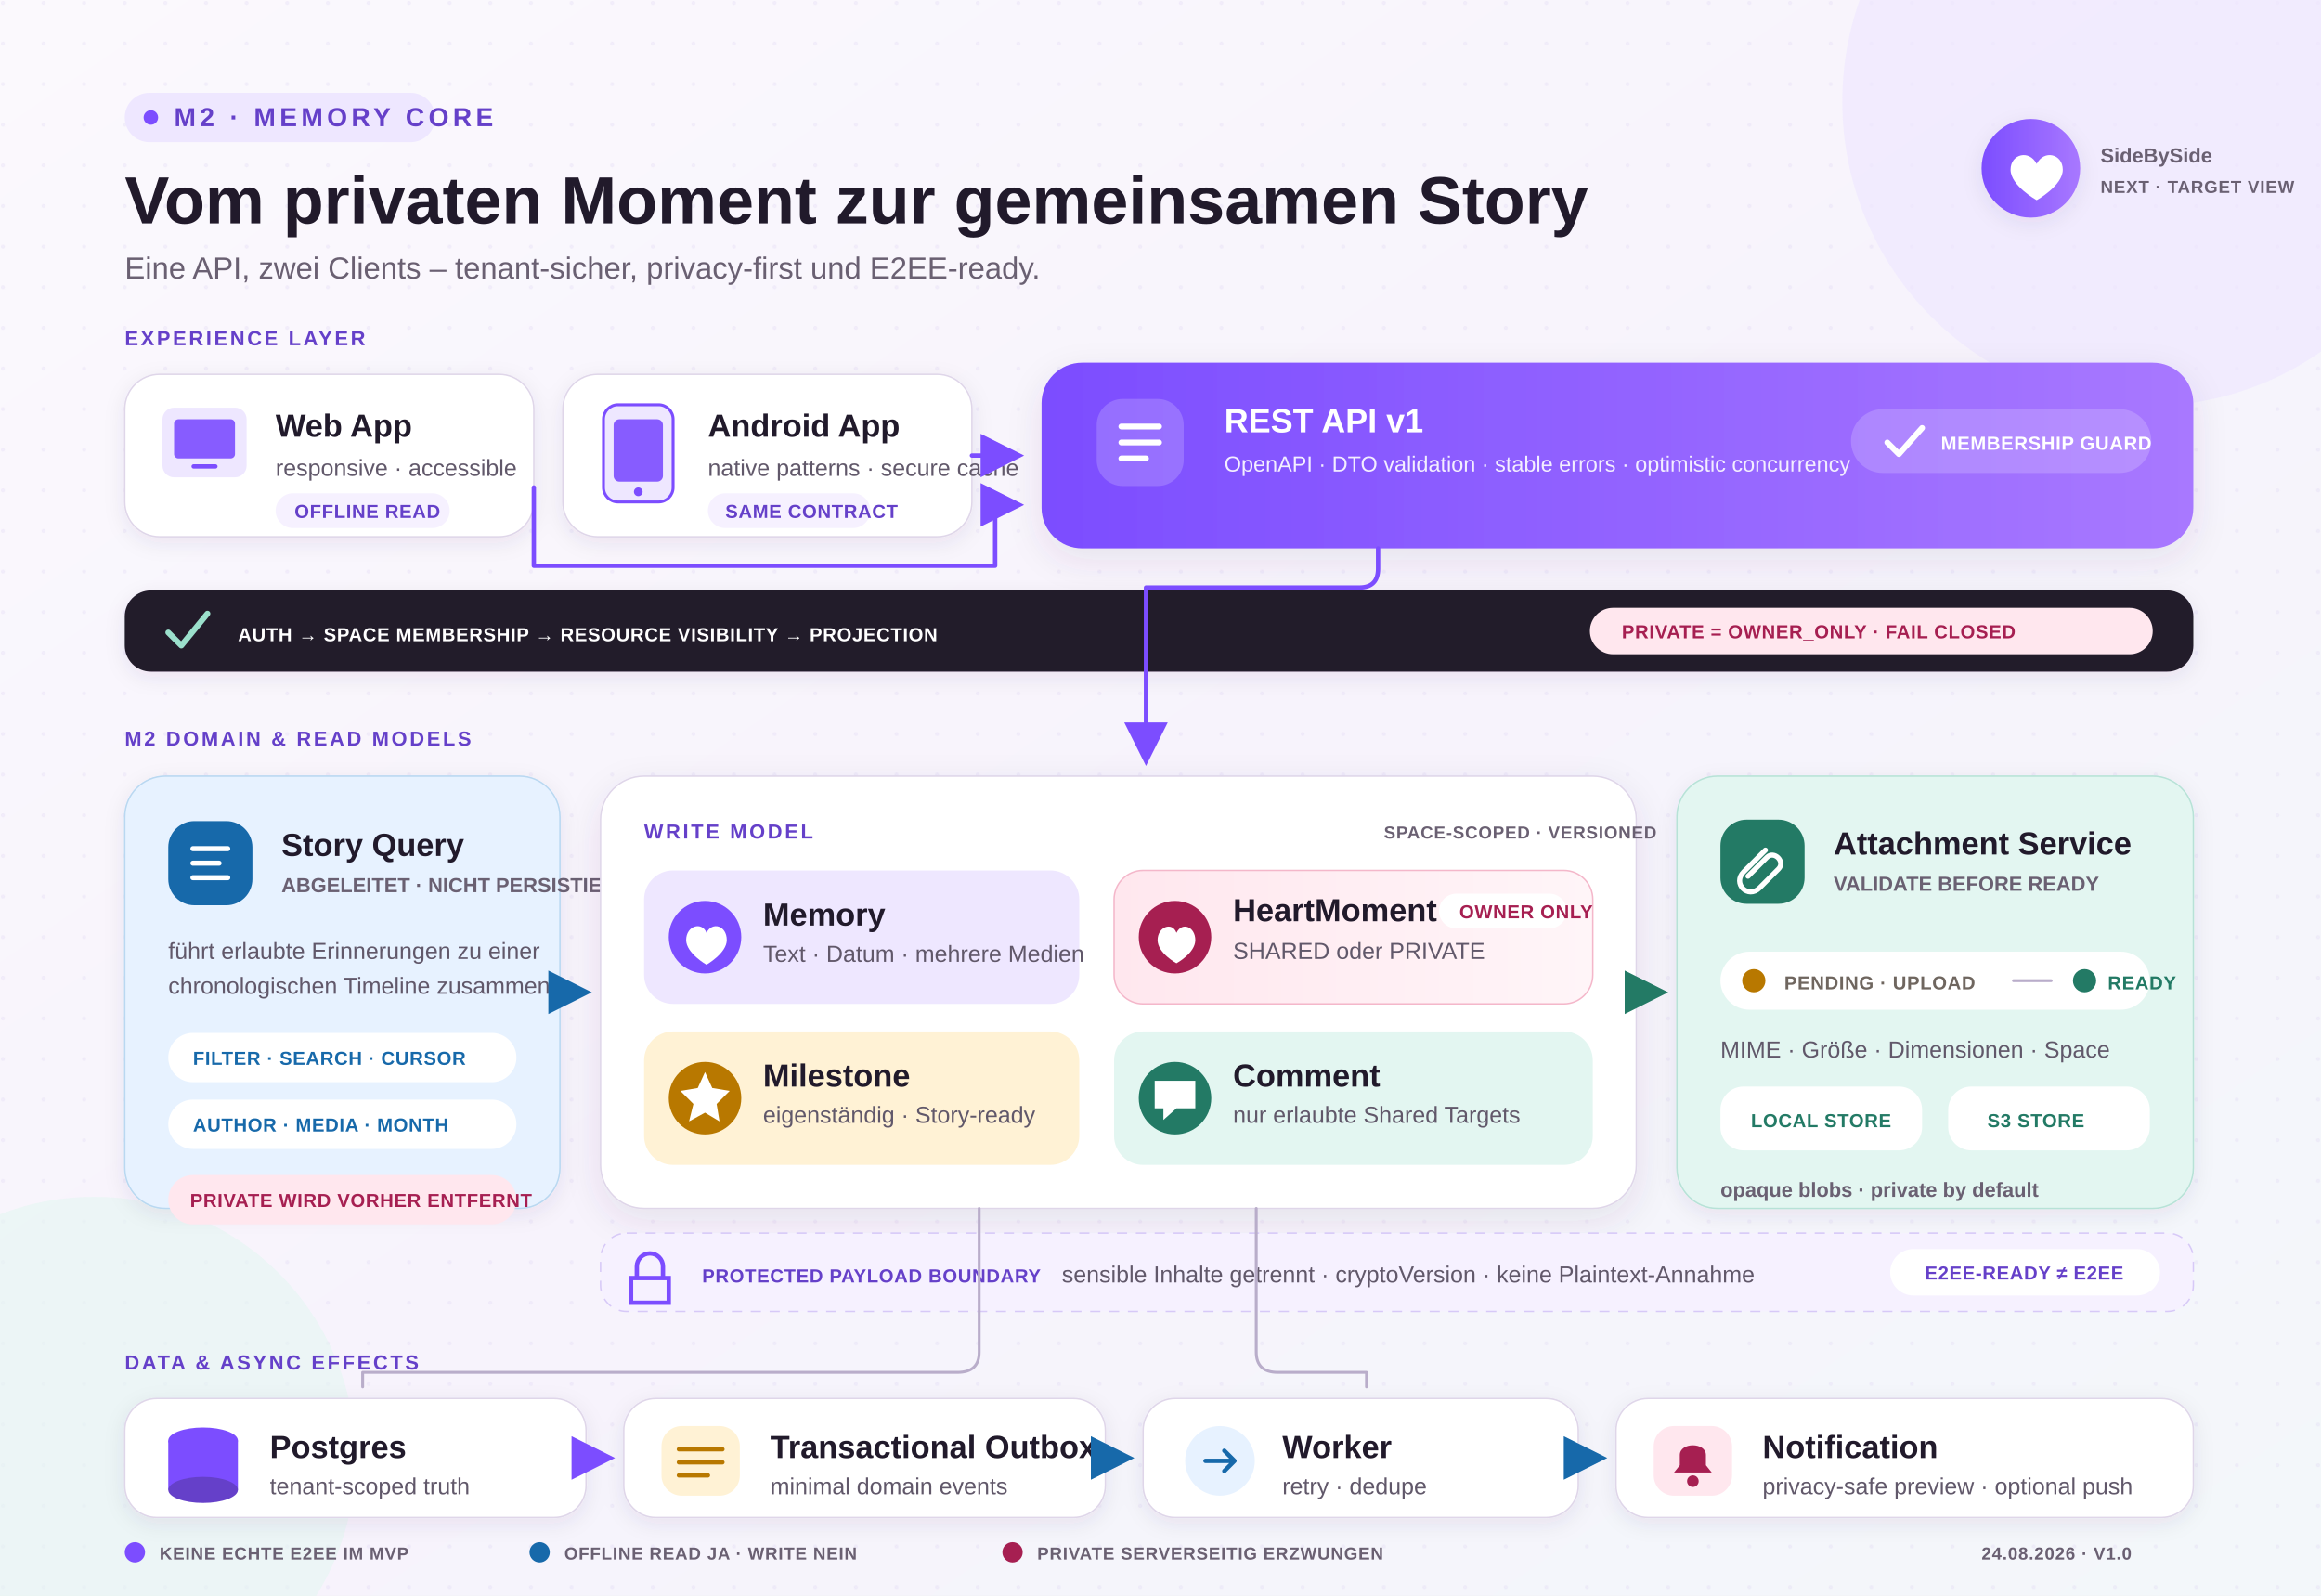
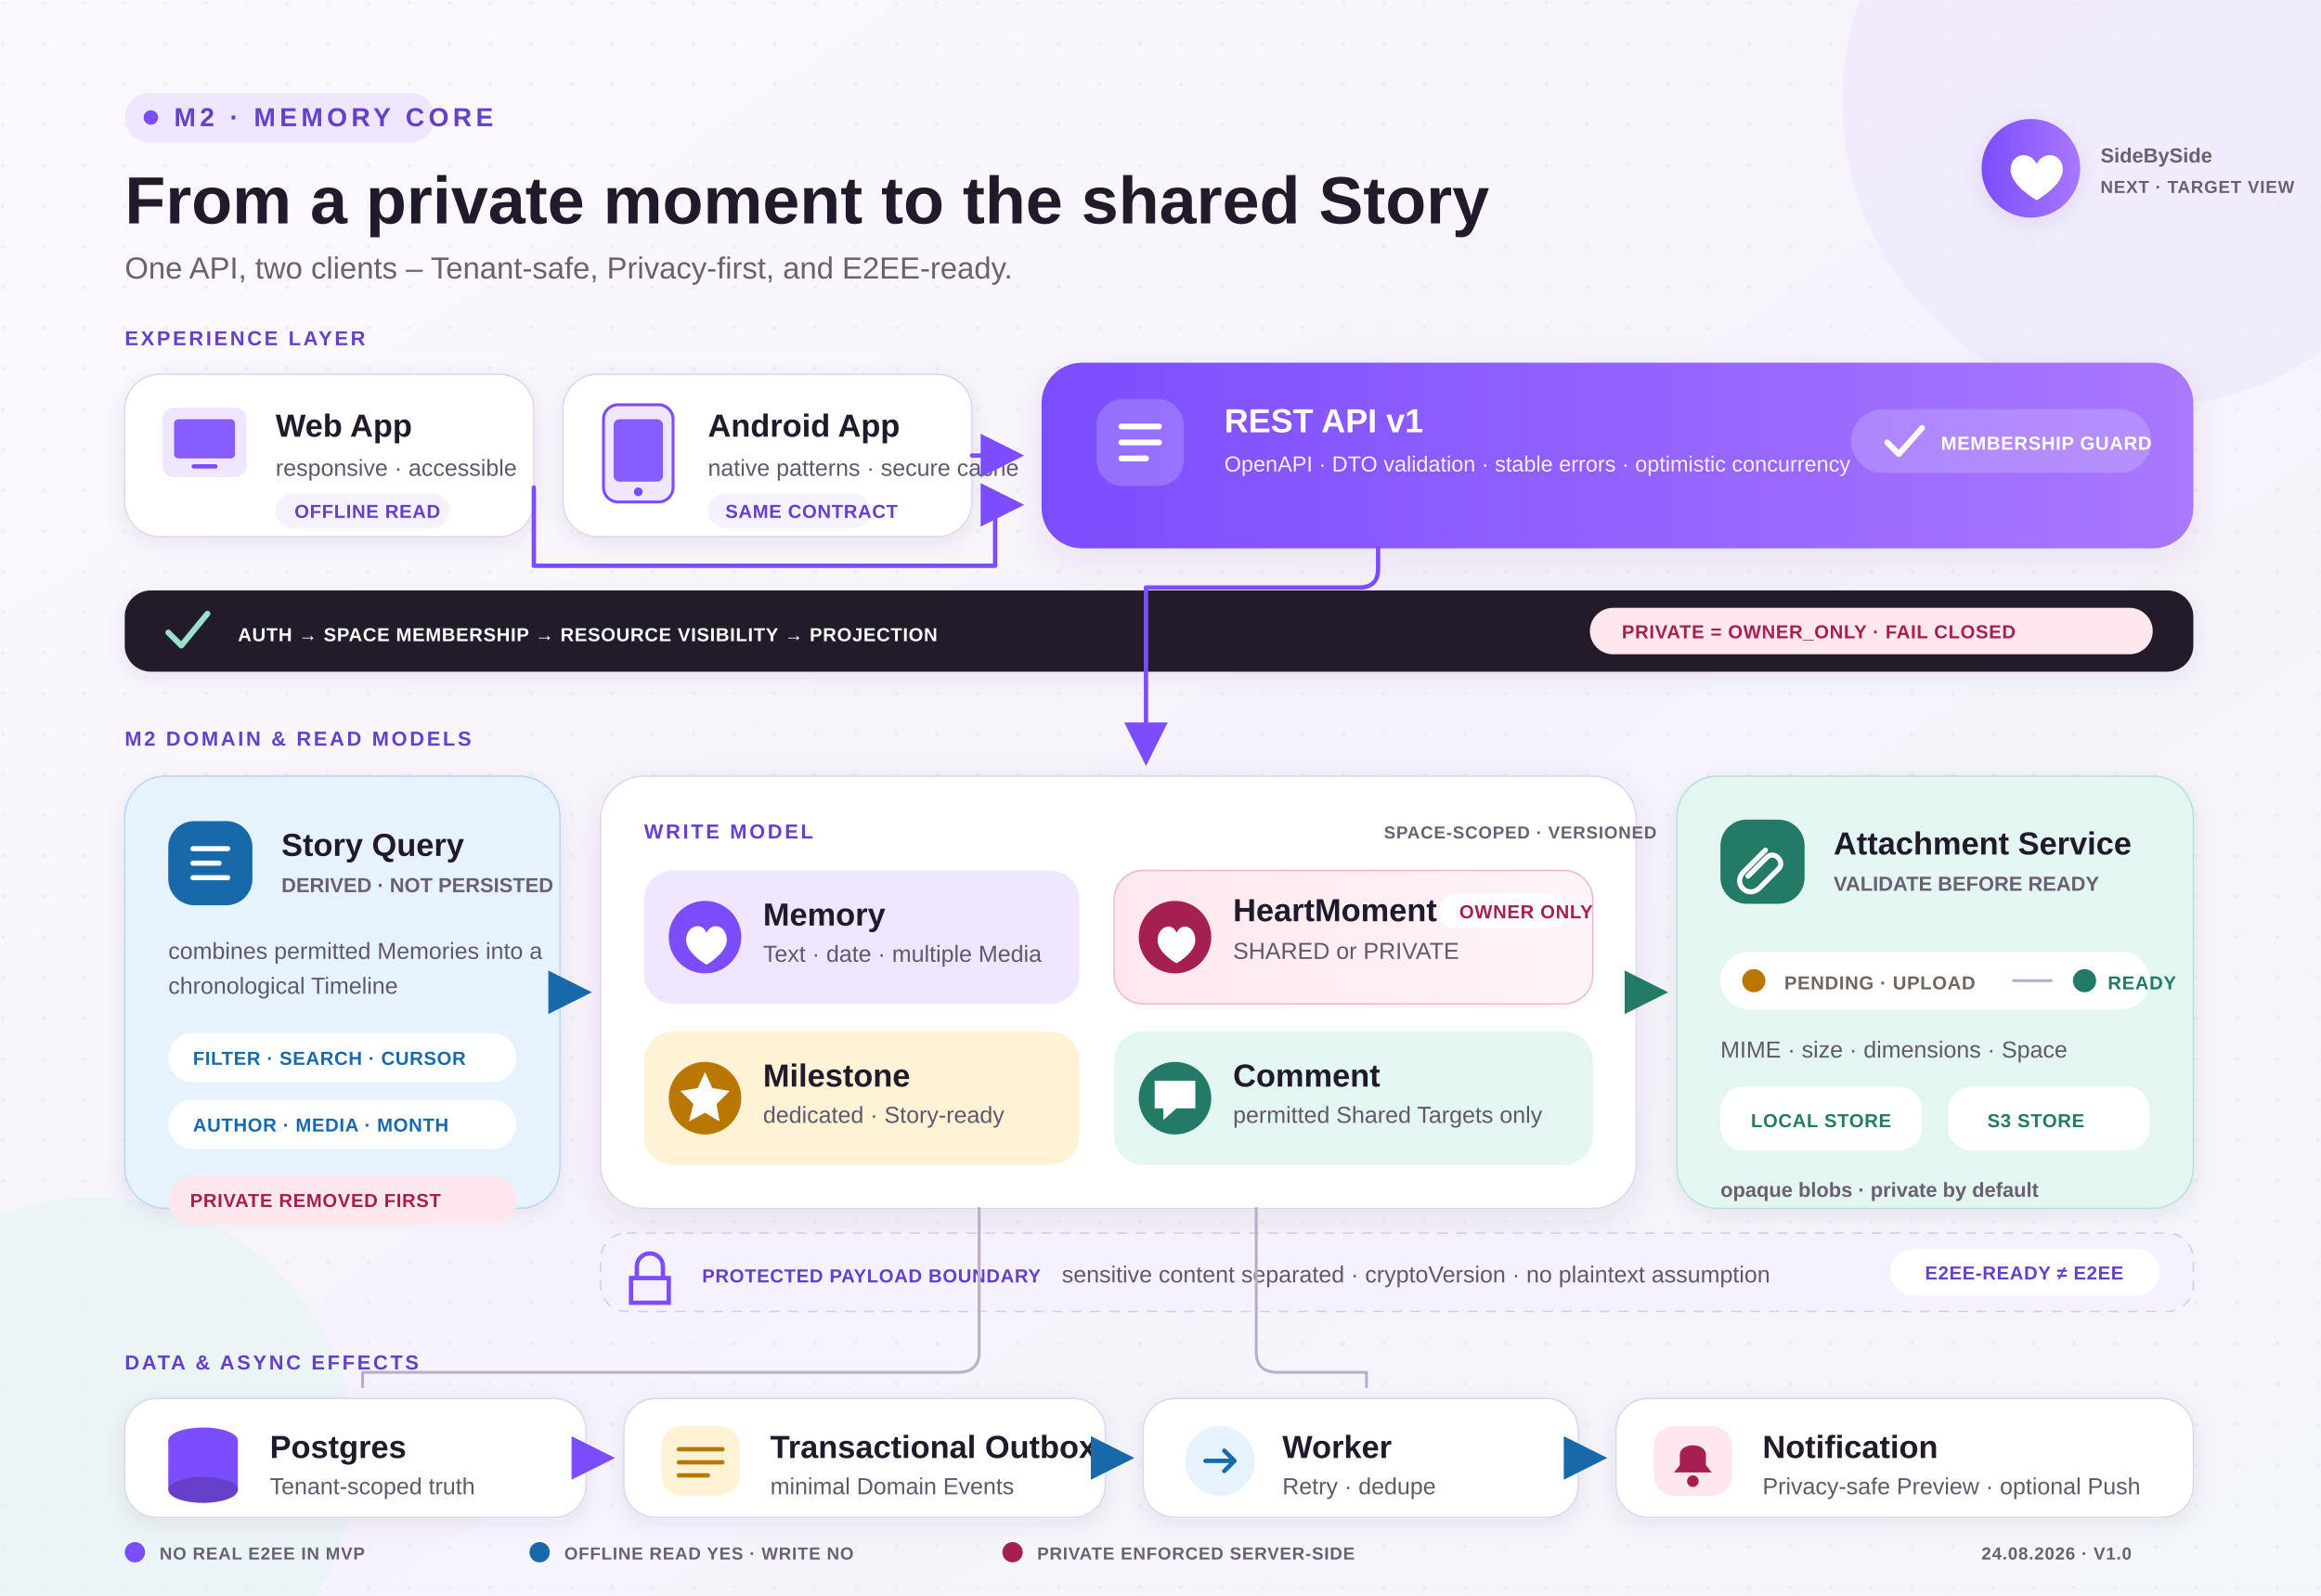
<svg xmlns="http://www.w3.org/2000/svg" width="1600" height="1100" viewBox="0 0 1600 1100" role="img" aria-labelledby="title desc">
  <defs>
    <linearGradient id="bg" x1="0" y1="0" x2="1" y2="1">
      <stop offset="0" stop-color="#FBF9FD" />
      <stop offset="0.52" stop-color="#F7F3FC" />
      <stop offset="1" stop-color="#F3F7FA" />
    </linearGradient>
    <linearGradient id="hero" x1="0" y1="0" x2="1" y2="0">
      <stop offset="0" stop-color="#7C4DFF" />
      <stop offset="1" stop-color="#A878FF" />
    </linearGradient>
    <linearGradient id="private" x1="0" y1="0" x2="1" y2="0">
      <stop offset="0" stop-color="#FFE7EE" />
      <stop offset="1" stop-color="#FFF5F8" />
    </linearGradient>
    <pattern id="dots" width="28" height="28" patternUnits="userSpaceOnUse">
      <circle cx="2" cy="2" r="1.4" fill="#D9CFF0" opacity="0.42" />
    </pattern>
    <filter id="shadow" x="-20%" y="-20%" width="140%" height="160%">
      <feDropShadow dx="0" dy="8" stdDeviation="12" flood-color="#4C315F" flood-opacity="0.10" />
    </filter>
    <filter id="soft" x="-20%" y="-20%" width="140%" height="150%">
      <feDropShadow dx="0" dy="4" stdDeviation="7" flood-color="#4C315F" flood-opacity="0.08" />
    </filter>
    <marker id="arrowPurple" markerWidth="10" markerHeight="10" refX="8" refY="5" orient="auto" markerUnits="strokeWidth">
      <path d="M0,0 L10,5 L0,10 z" fill="#7C4DFF" />
    </marker>
    <marker id="arrowBlue" markerWidth="10" markerHeight="10" refX="8" refY="5" orient="auto" markerUnits="strokeWidth">
      <path d="M0,0 L10,5 L0,10 z" fill="#1769AA" />
    </marker>
    <marker id="arrowMint" markerWidth="10" markerHeight="10" refX="8" refY="5" orient="auto" markerUnits="strokeWidth">
      <path d="M0,0 L10,5 L0,10 z" fill="#237A65" />
    </marker>
    <style>
      .eyebrow { font: 700 18px 'Segoe UI', Arial, sans-serif; letter-spacing: 2.8px; }
      .h1 { font: 700 46px 'Segoe UI', Arial, sans-serif; fill: #211A2B; }
      .subtitle { font: 400 21px 'Segoe UI', Arial, sans-serif; fill: #6A6072; }
      .section { font: 700 14px 'Segoe UI', Arial, sans-serif; letter-spacing: 1.7px; }
      .cardTitle { font: 700 22px 'Segoe UI', Arial, sans-serif; fill: #211A2B; }
      .cardText { font: 400 16px 'Segoe UI', Arial, sans-serif; fill: #61586A; }
      .small { font: 600 14px 'Segoe UI', Arial, sans-serif; fill: #6A6072; }
      .micro { font: 600 12px 'Segoe UI', Arial, sans-serif; fill: #6A6072; letter-spacing: .5px; }
      .pill { font: 700 13px 'Segoe UI', Arial, sans-serif; letter-spacing: .4px; }
      .whiteTitle { font: 700 23px 'Segoe UI', Arial, sans-serif; fill: #FFFFFF; }
      .whiteText { font: 500 15px 'Segoe UI', Arial, sans-serif; fill: #F3EEFF; }
      .linePurple { fill: none; stroke: #7C4DFF; stroke-width: 3; stroke-linecap: round; stroke-linejoin: round; }
      .lineBlue { fill: none; stroke: #1769AA; stroke-width: 3; stroke-linecap: round; stroke-linejoin: round; }
      .lineMint { fill: none; stroke: #237A65; stroke-width: 3; stroke-linecap: round; stroke-linejoin: round; }
      .lineNeutral { fill: none; stroke: #B9ADCA; stroke-width: 2; stroke-linecap: round; stroke-linejoin: round; }
    </style>
  </defs>
  <rect width="1600" height="1100" fill="url(#bg)" />
  <rect width="1600" height="1100" fill="url(#dots)" opacity="0.6" />
  <circle cx="1480" cy="70" r="210" fill="#EEE7FF" opacity="0.66" />
  <circle cx="65" cy="1005" r="180" fill="#E3F6F1" opacity="0.58" />
  <g transform="translate(86 64)">
    <rect x="0" y="0" width="214" height="34" rx="17" fill="#EEE7FF" />
    <circle cx="18" cy="17" r="5" fill="#7C4DFF" />
    <text x="34" y="23" class="eyebrow" fill="#6540C9" font-size="13">M2 · MEMORY CORE</text>
-     <text x="0" y="90" class="h1">Vom privaten Moment zur gemeinsamen Story</text>
-     <text x="0" y="128" class="subtitle">Eine API, zwei Clients – tenant-sicher, privacy-first und E2EE-ready.</text>
+     <text x="0" y="90" class="h1">From a private moment to the shared Story</text>
+     <text x="0" y="128" class="subtitle">One API, two clients – Tenant-safe, Privacy-first, and E2EE-ready.</text>
  </g>
  <g transform="translate(1366 82)">
    <circle cx="34" cy="34" r="34" fill="url(#hero)" filter="url(#soft)" />
    <path d="M20 35 C20 24, 33 21, 38 31 C43 21, 56 24, 56 35 C56 46, 38 56, 38 56 C38 56, 20 46, 20 35Z" fill="#FFFFFF" />
    <text x="82" y="30" class="small" fill="#211A2B">SideBySide</text>
    <text x="82" y="51" class="micro">NEXT · TARGET VIEW</text>
  </g>
  <text x="86" y="238" class="section" fill="#6540C9">EXPERIENCE LAYER</text>
  <g filter="url(#soft)">
    <rect x="86" y="258" width="282" height="112" rx="24" fill="#FFFFFF" stroke="#DFD6E9" />
    <rect x="388" y="258" width="282" height="112" rx="24" fill="#FFFFFF" stroke="#DFD6E9" />
  </g>
  <g transform="translate(112 281)">
    <rect x="0" y="0" width="58" height="48" rx="8" fill="#EEE7FF" />
    <rect x="8" y="8" width="42" height="27" rx="3" fill="#7C4DFF" opacity="0.9" />
    <rect x="20" y="39" width="18" height="3" rx="1.5" fill="#7C4DFF" />
    <text x="78" y="20" class="cardTitle">Web App</text>
    <text x="78" y="47" class="cardText">responsive · accessible</text>
    <rect x="78" y="59" width="120" height="24" rx="12" fill="#F6F1FF" />
    <text x="91" y="76" class="pill" fill="#6540C9">OFFLINE READ</text>
  </g>
  <g transform="translate(416 279)">
    <rect x="0" y="0" width="48" height="67" rx="10" fill="#EEE7FF" stroke="#7C4DFF" stroke-width="2" />
    <rect x="7" y="10" width="34" height="43" rx="4" fill="#7C4DFF" opacity="0.9" />
    <circle cx="24" cy="60" r="3" fill="#7C4DFF" />
    <text x="72" y="22" class="cardTitle">Android App</text>
    <text x="72" y="49" class="cardText">native patterns · secure cache</text>
    <rect x="72" y="61" width="112" height="24" rx="12" fill="#F6F1FF" />
    <text x="84" y="78" class="pill" fill="#6540C9">SAME CONTRACT</text>
  </g>
  <g filter="url(#shadow)">
    <rect x="718" y="250" width="794" height="128" rx="28" fill="url(#hero)" />
  </g>
  <g transform="translate(756 275)">
    <rect x="0" y="0" width="60" height="60" rx="18" fill="#FFFFFF" opacity="0.18" />
    <path d="M17 19 H43 M17 30 H43 M17 41 H34" stroke="#FFFFFF" stroke-width="4" stroke-linecap="round" />
    <text x="88" y="23" class="whiteTitle">REST API v1</text>
    <text x="88" y="50" class="whiteText">OpenAPI · DTO validation · stable errors · optimistic concurrency</text>
    <rect x="520" y="7" width="207" height="44" rx="22" fill="#FFFFFF" opacity="0.18" />
    <path d="M545 30 l8 8 l16 -18" fill="none" stroke="#FFFFFF" stroke-width="4" stroke-linecap="round" stroke-linejoin="round" />
    <text x="582" y="35" class="pill" fill="#FFFFFF">MEMBERSHIP GUARD</text>
  </g>
  <path d="M368 336 V390 H686 V348 H700" class="linePurple" marker-end="url(#arrowPurple)" />
  <path d="M670 314 H700" class="linePurple" marker-end="url(#arrowPurple)" />
  <g transform="translate(86 407)">
    <rect x="0" y="0" width="1426" height="56" rx="18" fill="#211A2B" filter="url(#soft)" />
    <path d="M30 29 l9 9 l18 -22" fill="none" stroke="#9BE0CC" stroke-width="4" stroke-linecap="round" stroke-linejoin="round" />
    <text x="78" y="35" class="pill" fill="#FFFFFF">AUTH → SPACE MEMBERSHIP → RESOURCE VISIBILITY → PROJECTION</text>
    <rect x="1010" y="12" width="388" height="32" rx="16" fill="#FFE7EE" />
    <text x="1032" y="33" class="pill" fill="#A61F51">PRIVATE = OWNER_ONLY · FAIL CLOSED</text>
  </g>
  <text x="86" y="514" class="section" fill="#6540C9">M2 DOMAIN &amp; READ MODELS</text>
  <g filter="url(#soft)">
    <rect x="86" y="535" width="300" height="298" rx="28" fill="#E7F2FF" stroke="#B9D8F1" />
  </g>
  <g transform="translate(116 566)">
    <rect x="0" y="0" width="58" height="58" rx="18" fill="#1769AA" />
    <path d="M17 19 H41 M17 29 H35 M17 39 H41" stroke="#FFFFFF" stroke-width="3.5" stroke-linecap="round" />
    <text x="78" y="24" class="cardTitle">Story Query</text>
-     <text x="78" y="49" class="small" fill="#1769AA">ABGELEITET · NICHT PERSISTIERT</text>
-     <text x="0" y="95" class="cardText">führt erlaubte Erinnerungen zu einer</text>
-     <text x="0" y="119" class="cardText">chronologischen Timeline zusammen</text>
+     <text x="78" y="49" class="small" fill="#1769AA">DERIVED · NOT PERSISTED</text>
+     <text x="0" y="95" class="cardText">combines permitted Memories into a</text>
+     <text x="0" y="119" class="cardText">chronological Timeline</text>
    <g transform="translate(0 146)">
      <rect x="0" y="0" width="240" height="34" rx="17" fill="#FFFFFF" />
      <text x="17" y="22" class="pill" fill="#1769AA">FILTER · SEARCH · CURSOR</text>
      <rect x="0" y="46" width="240" height="34" rx="17" fill="#FFFFFF" />
      <text x="17" y="68" class="pill" fill="#1769AA">AUTHOR · MEDIA · MONTH</text>
    </g>
    <rect x="0" y="244" width="240" height="34" rx="17" fill="#FFE7EE" />
-     <text x="15" y="266" class="pill" fill="#A61F51">PRIVATE WIRD VORHER ENTFERNT</text>
+     <text x="15" y="266" class="pill" fill="#A61F51">PRIVATE REMOVED FIRST</text>
  </g>
  <g filter="url(#shadow)">
    <rect x="414" y="535" width="714" height="298" rx="30" fill="#FFFFFF" stroke="#DFD6E9" />
  </g>
  <g transform="translate(444 560)">
    <text x="0" y="18" class="section" fill="#6540C9">WRITE MODEL</text>
    <text x="510" y="18" class="micro">SPACE-SCOPED · VERSIONED</text>
    <g transform="translate(0 40)">
      <rect x="0" y="0" width="300" height="92" rx="20" fill="#EEE7FF" />
      <circle cx="42" cy="46" r="25" fill="#7C4DFF" />
      <path d="M29 48 C29 38, 40 35, 43 43 C47 35, 57 38, 57 48 C57 57, 43 65, 43 65 C43 65, 29 57, 29 48Z" fill="#FFFFFF" />
      <text x="82" y="38" class="cardTitle">Memory</text>
-       <text x="82" y="63" class="cardText">Text · Datum · mehrere Medien</text>
+       <text x="82" y="63" class="cardText">Text · date · multiple Media</text>
    </g>
    <g transform="translate(324 40)">
      <rect x="0" y="0" width="330" height="92" rx="20" fill="url(#private)" stroke="#F4B7CA" />
      <circle cx="42" cy="46" r="25" fill="#A61F51" />
      <path d="M30 48 C30 39, 40 35, 43 43 C47 35, 56 39, 56 48 C56 57, 43 64, 43 64 C43 64, 30 57, 30 48Z" fill="#FFFFFF" />
      <text x="82" y="35" class="cardTitle">HeartMoment</text>
-       <text x="82" y="61" class="cardText">SHARED oder PRIVATE</text>
+       <text x="82" y="61" class="cardText">SHARED or PRIVATE</text>
      <rect x="224" y="16" width="88" height="24" rx="12" fill="#FFFFFF" />
      <text x="238" y="33" class="pill" fill="#A61F51">OWNER ONLY</text>
    </g>
    <g transform="translate(0 151)">
      <rect x="0" y="0" width="300" height="92" rx="20" fill="#FFF2D5" />
      <circle cx="42" cy="46" r="25" fill="#B87800" />
      <path d="M42 28 l5 11 l12 2 l-9 9 l2 12 l-10 -6 l-11 6 l3 -12 l-9 -9 l12 -2z" fill="#FFFFFF" />
      <text x="82" y="38" class="cardTitle">Milestone</text>
-       <text x="82" y="63" class="cardText">eigenständig · Story-ready</text>
+       <text x="82" y="63" class="cardText">dedicated · Story-ready</text>
    </g>
    <g transform="translate(324 151)">
      <rect x="0" y="0" width="330" height="92" rx="20" fill="#E3F6F1" />
      <circle cx="42" cy="46" r="25" fill="#237A65" />
      <path d="M28 34 H56 V53 H43 L34 61 V53 H28Z" fill="#FFFFFF" />
      <text x="82" y="38" class="cardTitle">Comment</text>
-       <text x="82" y="63" class="cardText">nur erlaubte Shared Targets</text>
+       <text x="82" y="63" class="cardText">permitted Shared Targets only</text>
    </g>
  </g>
  <g filter="url(#soft)">
    <rect x="1156" y="535" width="356" height="298" rx="28" fill="#E3F6F1" stroke="#B7E2D7" />
  </g>
  <g transform="translate(1186 565)">
    <rect x="0" y="0" width="58" height="58" rx="18" fill="#237A65" />
    <path d="M19 39 l13 -13 c5 -5 13 3 8 8 L27 47 c-8 8 -19 -3 -11 -11 l15 -15" fill="none" stroke="#FFFFFF" stroke-width="3.5" stroke-linecap="round" />
    <text x="78" y="24" class="cardTitle">Attachment Service</text>
    <text x="78" y="49" class="small" fill="#237A65">VALIDATE BEFORE READY</text>
    <g transform="translate(0 91)">
      <rect x="0" y="0" width="296" height="40" rx="20" fill="#FFFFFF" />
      <circle cx="23" cy="20" r="8" fill="#B87800" />
      <text x="44" y="26" class="pill" fill="#6F665F">PENDING · UPLOAD</text>
      <path d="M202 20 H228" class="lineNeutral" />
      <circle cx="251" cy="20" r="8" fill="#237A65" />
      <text x="267" y="26" class="pill" fill="#237A65">READY</text>
    </g>
-     <text x="0" y="164" class="cardText">MIME · Größe · Dimensionen · Space</text>
+     <text x="0" y="164" class="cardText">MIME · size · dimensions · Space</text>
    <rect x="0" y="184" width="139" height="44" rx="16" fill="#FFFFFF" />
    <text x="21" y="212" class="pill" fill="#237A65">LOCAL STORE</text>
    <rect x="157" y="184" width="139" height="44" rx="16" fill="#FFFFFF" />
    <text x="184" y="212" class="pill" fill="#237A65">S3 STORE</text>
    <text x="0" y="260" class="small">opaque blobs · private by default</text>
  </g>
  <path d="M950 378 V392 Q950 405 937 405 H790 V522" class="linePurple" marker-end="url(#arrowPurple)" />
  <path d="M386 684 H402" class="lineBlue" marker-end="url(#arrowBlue)" />
  <path d="M1128 684 H1144" class="lineMint" marker-end="url(#arrowMint)" />
  <g transform="translate(414 850)">
    <rect x="0" y="0" width="1098" height="54" rx="18" fill="#F6F1FF" stroke="#D7C9F7" stroke-dasharray="7 6" />
    <path d="M25 31 v-8 a9 9 0 0 1 18 0 v8 M21 31 h26 v17 H21z" fill="none" stroke="#7C4DFF" stroke-width="3" />
    <text x="70" y="34" class="pill" fill="#6540C9">PROTECTED PAYLOAD BOUNDARY</text>
-     <text x="318" y="34" class="cardText">sensible Inhalte getrennt · cryptoVersion · keine Plaintext-Annahme</text>
+     <text x="318" y="34" class="cardText">sensitive content separated · cryptoVersion · no plaintext assumption</text>
    <rect x="889" y="11" width="186" height="32" rx="16" fill="#FFFFFF" />
    <text x="913" y="32" class="pill" fill="#6540C9">E2EE-READY ≠ E2EE</text>
  </g>
  <text x="86" y="944" class="section" fill="#6540C9">DATA &amp; ASYNC EFFECTS</text>
  <g filter="url(#soft)">
    <rect x="86" y="964" width="318" height="82" rx="22" fill="#FFFFFF" stroke="#DFD6E9" />
    <rect x="430" y="964" width="332" height="82" rx="22" fill="#FFFFFF" stroke="#DFD6E9" />
    <rect x="788" y="964" width="300" height="82" rx="22" fill="#FFFFFF" stroke="#DFD6E9" />
    <rect x="1114" y="964" width="398" height="82" rx="22" fill="#FFFFFF" stroke="#DFD6E9" />
  </g>
  <g transform="translate(112 983)">
    <ellipse cx="28" cy="10" rx="24" ry="9" fill="#7C4DFF" />
    <rect x="4" y="10" width="48" height="34" fill="#7C4DFF" />
    <ellipse cx="28" cy="44" rx="24" ry="9" fill="#6540C9" />
    <text x="74" y="22" class="cardTitle">Postgres</text>
-     <text x="74" y="47" class="cardText">tenant-scoped truth</text>
+     <text x="74" y="47" class="cardText">Tenant-scoped truth</text>
  </g>
  <g transform="translate(456 983)">
    <rect x="0" y="0" width="54" height="48" rx="14" fill="#FFF2D5" />
    <path d="M12 16 H42 M12 25 H42 M12 34 H32" stroke="#B87800" stroke-width="3" stroke-linecap="round" />
    <text x="75" y="22" class="cardTitle">Transactional Outbox</text>
-     <text x="75" y="47" class="cardText">minimal domain events</text>
+     <text x="75" y="47" class="cardText">minimal Domain Events</text>
  </g>
  <g transform="translate(814 983)">
    <circle cx="27" cy="24" r="24" fill="#E7F2FF" />
    <path d="M17 24 H37 M30 17 l7 7 l-7 7" fill="none" stroke="#1769AA" stroke-width="3" stroke-linecap="round" stroke-linejoin="round" />
    <text x="70" y="22" class="cardTitle">Worker</text>
-     <text x="70" y="47" class="cardText">retry · dedupe</text>
+     <text x="70" y="47" class="cardText">Retry · dedupe</text>
  </g>
  <g transform="translate(1140 983)">
    <rect x="0" y="0" width="54" height="48" rx="14" fill="#FFE7EE" />
    <path d="M14 32 H40 L36 27 V20 C36 11 18 11 18 20 V27Z" fill="#A61F51" />
    <circle cx="27" cy="38" r="4" fill="#A61F51" />
    <text x="75" y="22" class="cardTitle">Notification</text>
-     <text x="75" y="47" class="cardText">privacy-safe preview · optional push</text>
+     <text x="75" y="47" class="cardText">Privacy-safe Preview · optional Push</text>
  </g>
  <path d="M404 1005 H418" class="linePurple" marker-end="url(#arrowPurple)" />
  <path d="M762 1005 H776" class="lineBlue" marker-end="url(#arrowBlue)" />
  <path d="M1088 1005 H1102" class="lineBlue" marker-end="url(#arrowBlue)" />
  <path d="M675 833 V932 Q675 946 660 946 H250 V956" class="lineNeutral" />
  <path d="M866 833 V932 Q866 946 881 946 H942 V956" class="lineNeutral" />
  <g transform="translate(86 1063)">
    <circle cx="7" cy="7" r="7" fill="#7C4DFF" />
-     <text x="24" y="12" class="micro">KEINE ECHTE E2EE IM MVP</text>
+     <text x="24" y="12" class="micro">NO REAL E2EE IN MVP</text>
    <circle cx="286" cy="7" r="7" fill="#1769AA" />
-     <text x="303" y="12" class="micro">OFFLINE READ JA · WRITE NEIN</text>
+     <text x="303" y="12" class="micro">OFFLINE READ YES · WRITE NO</text>
    <circle cx="612" cy="7" r="7" fill="#A61F51" />
-     <text x="629" y="12" class="micro">PRIVATE SERVERSEITIG ERZWUNGEN</text>
+     <text x="629" y="12" class="micro">PRIVATE ENFORCED SERVER-SIDE</text>
    <text x="1280" y="12" class="micro">24.08.2026 · V1.0</text>
  </g>
</svg>
